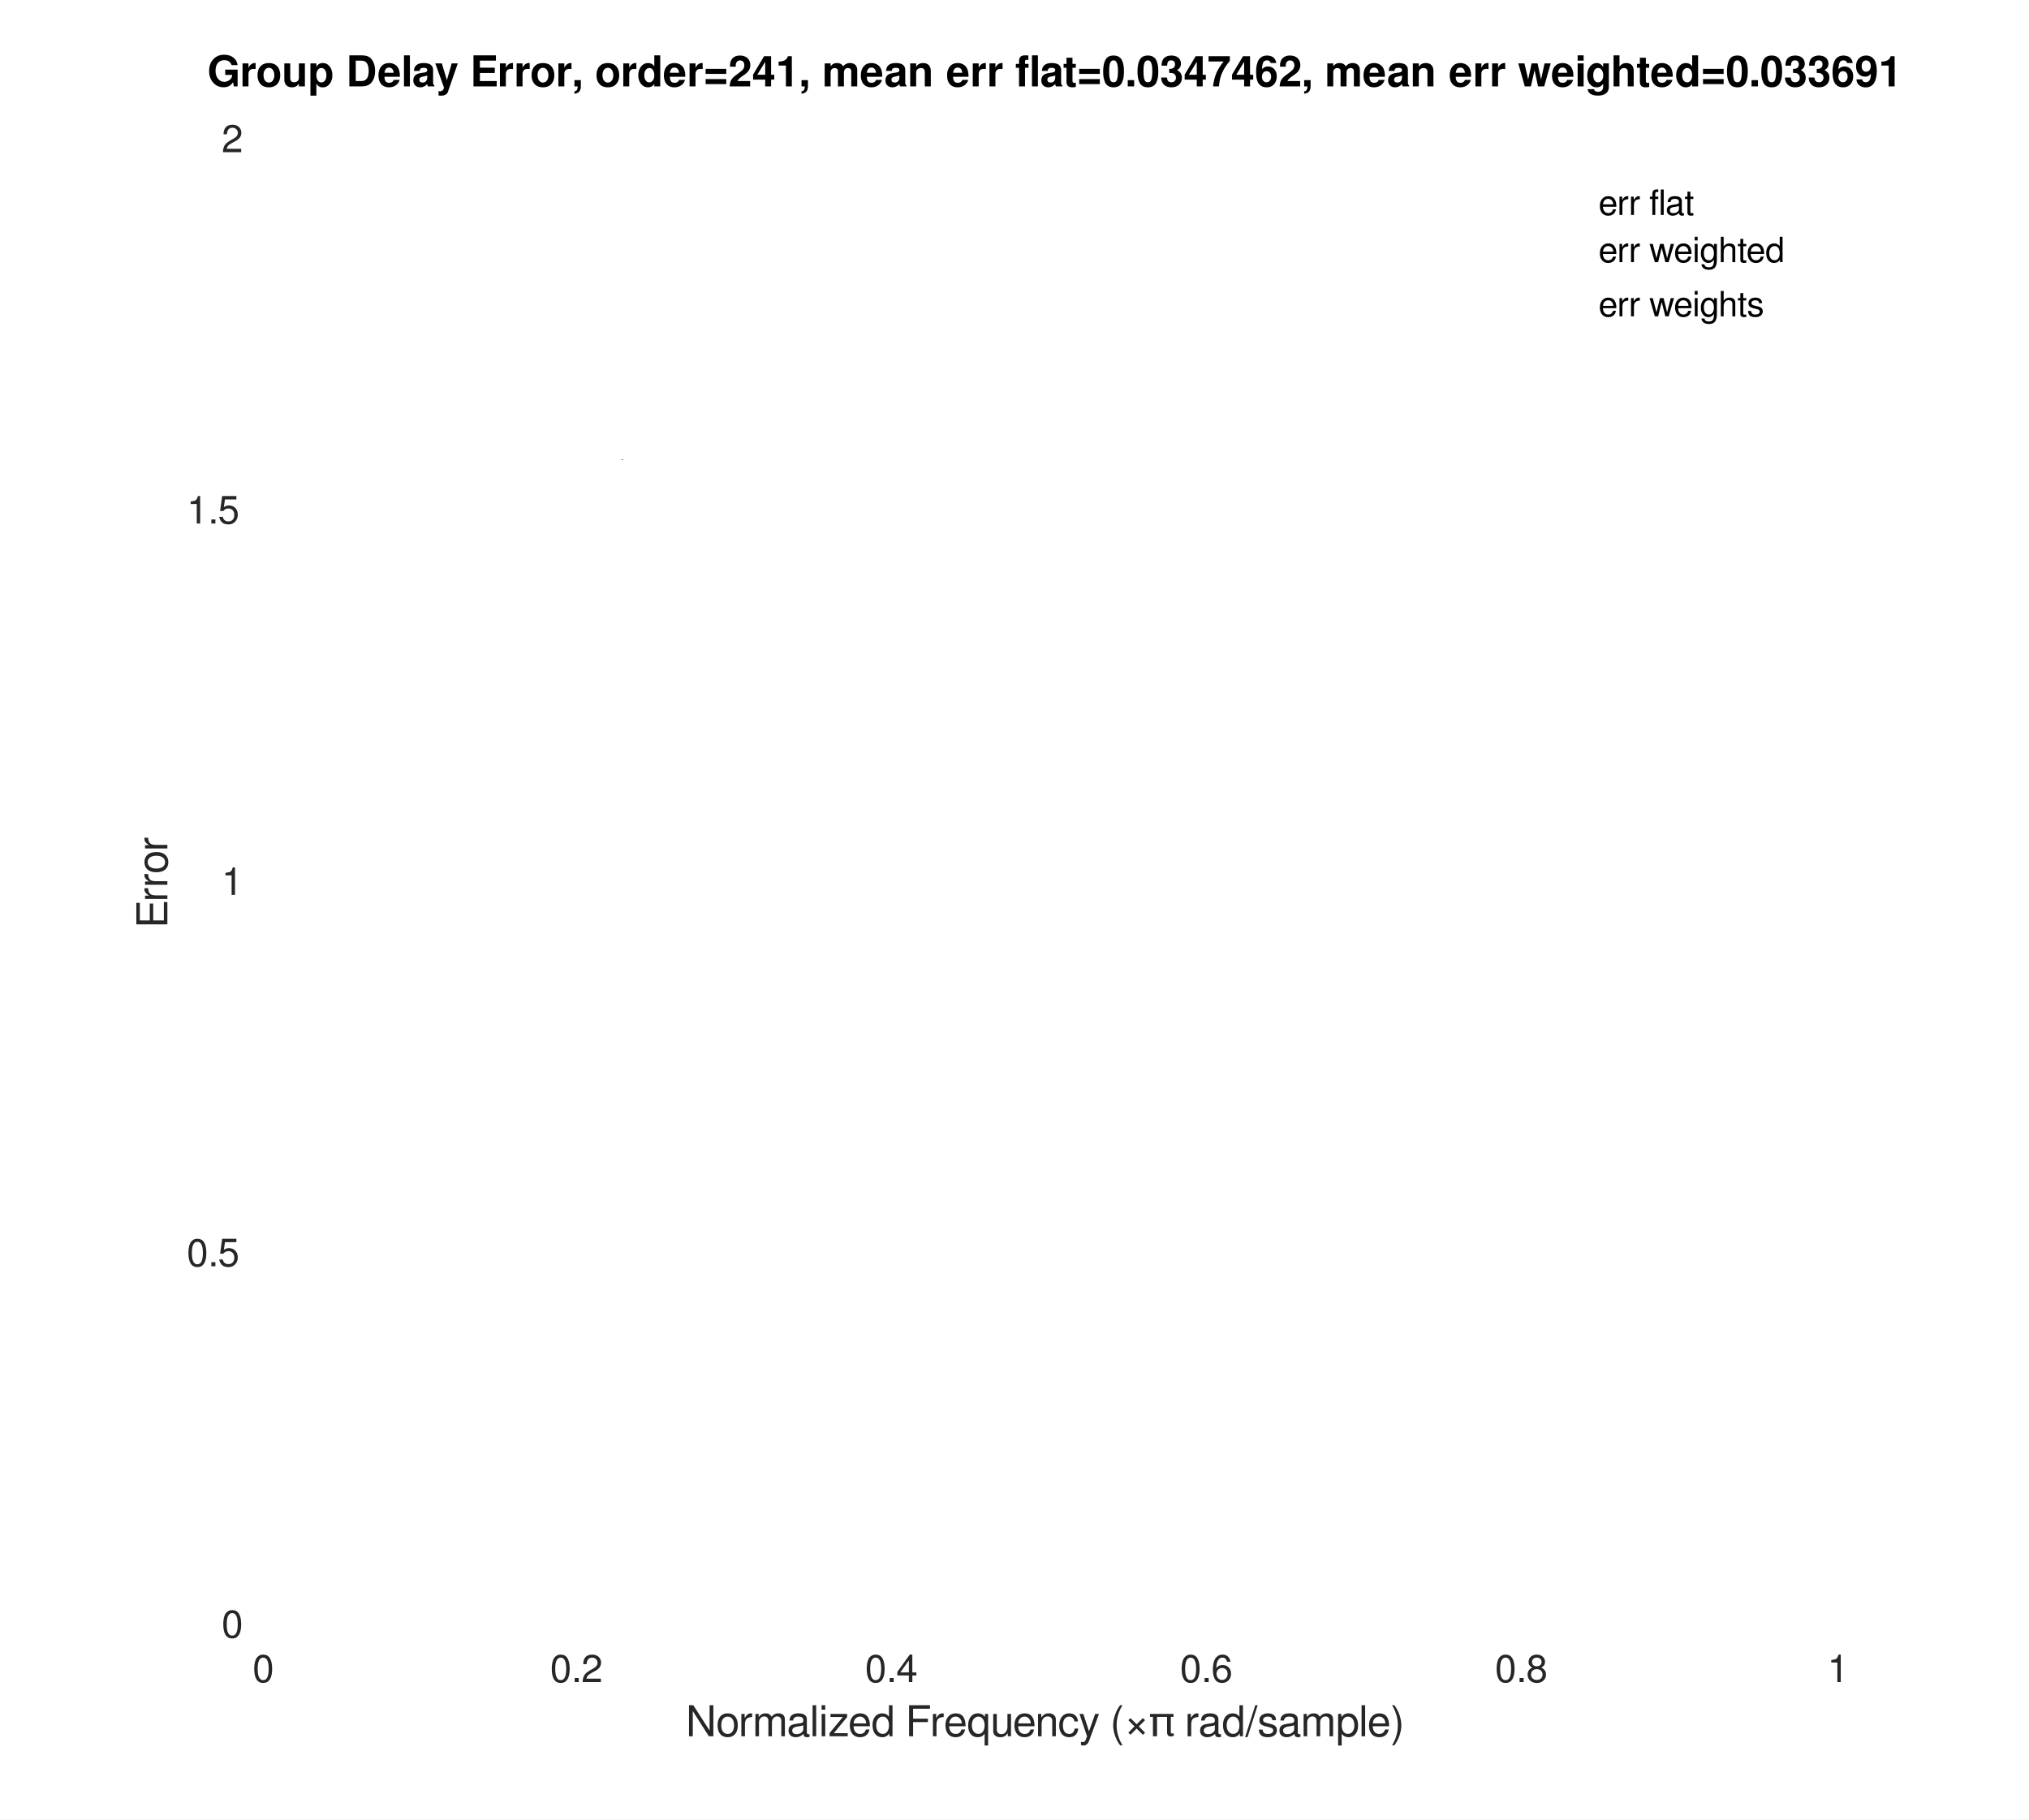
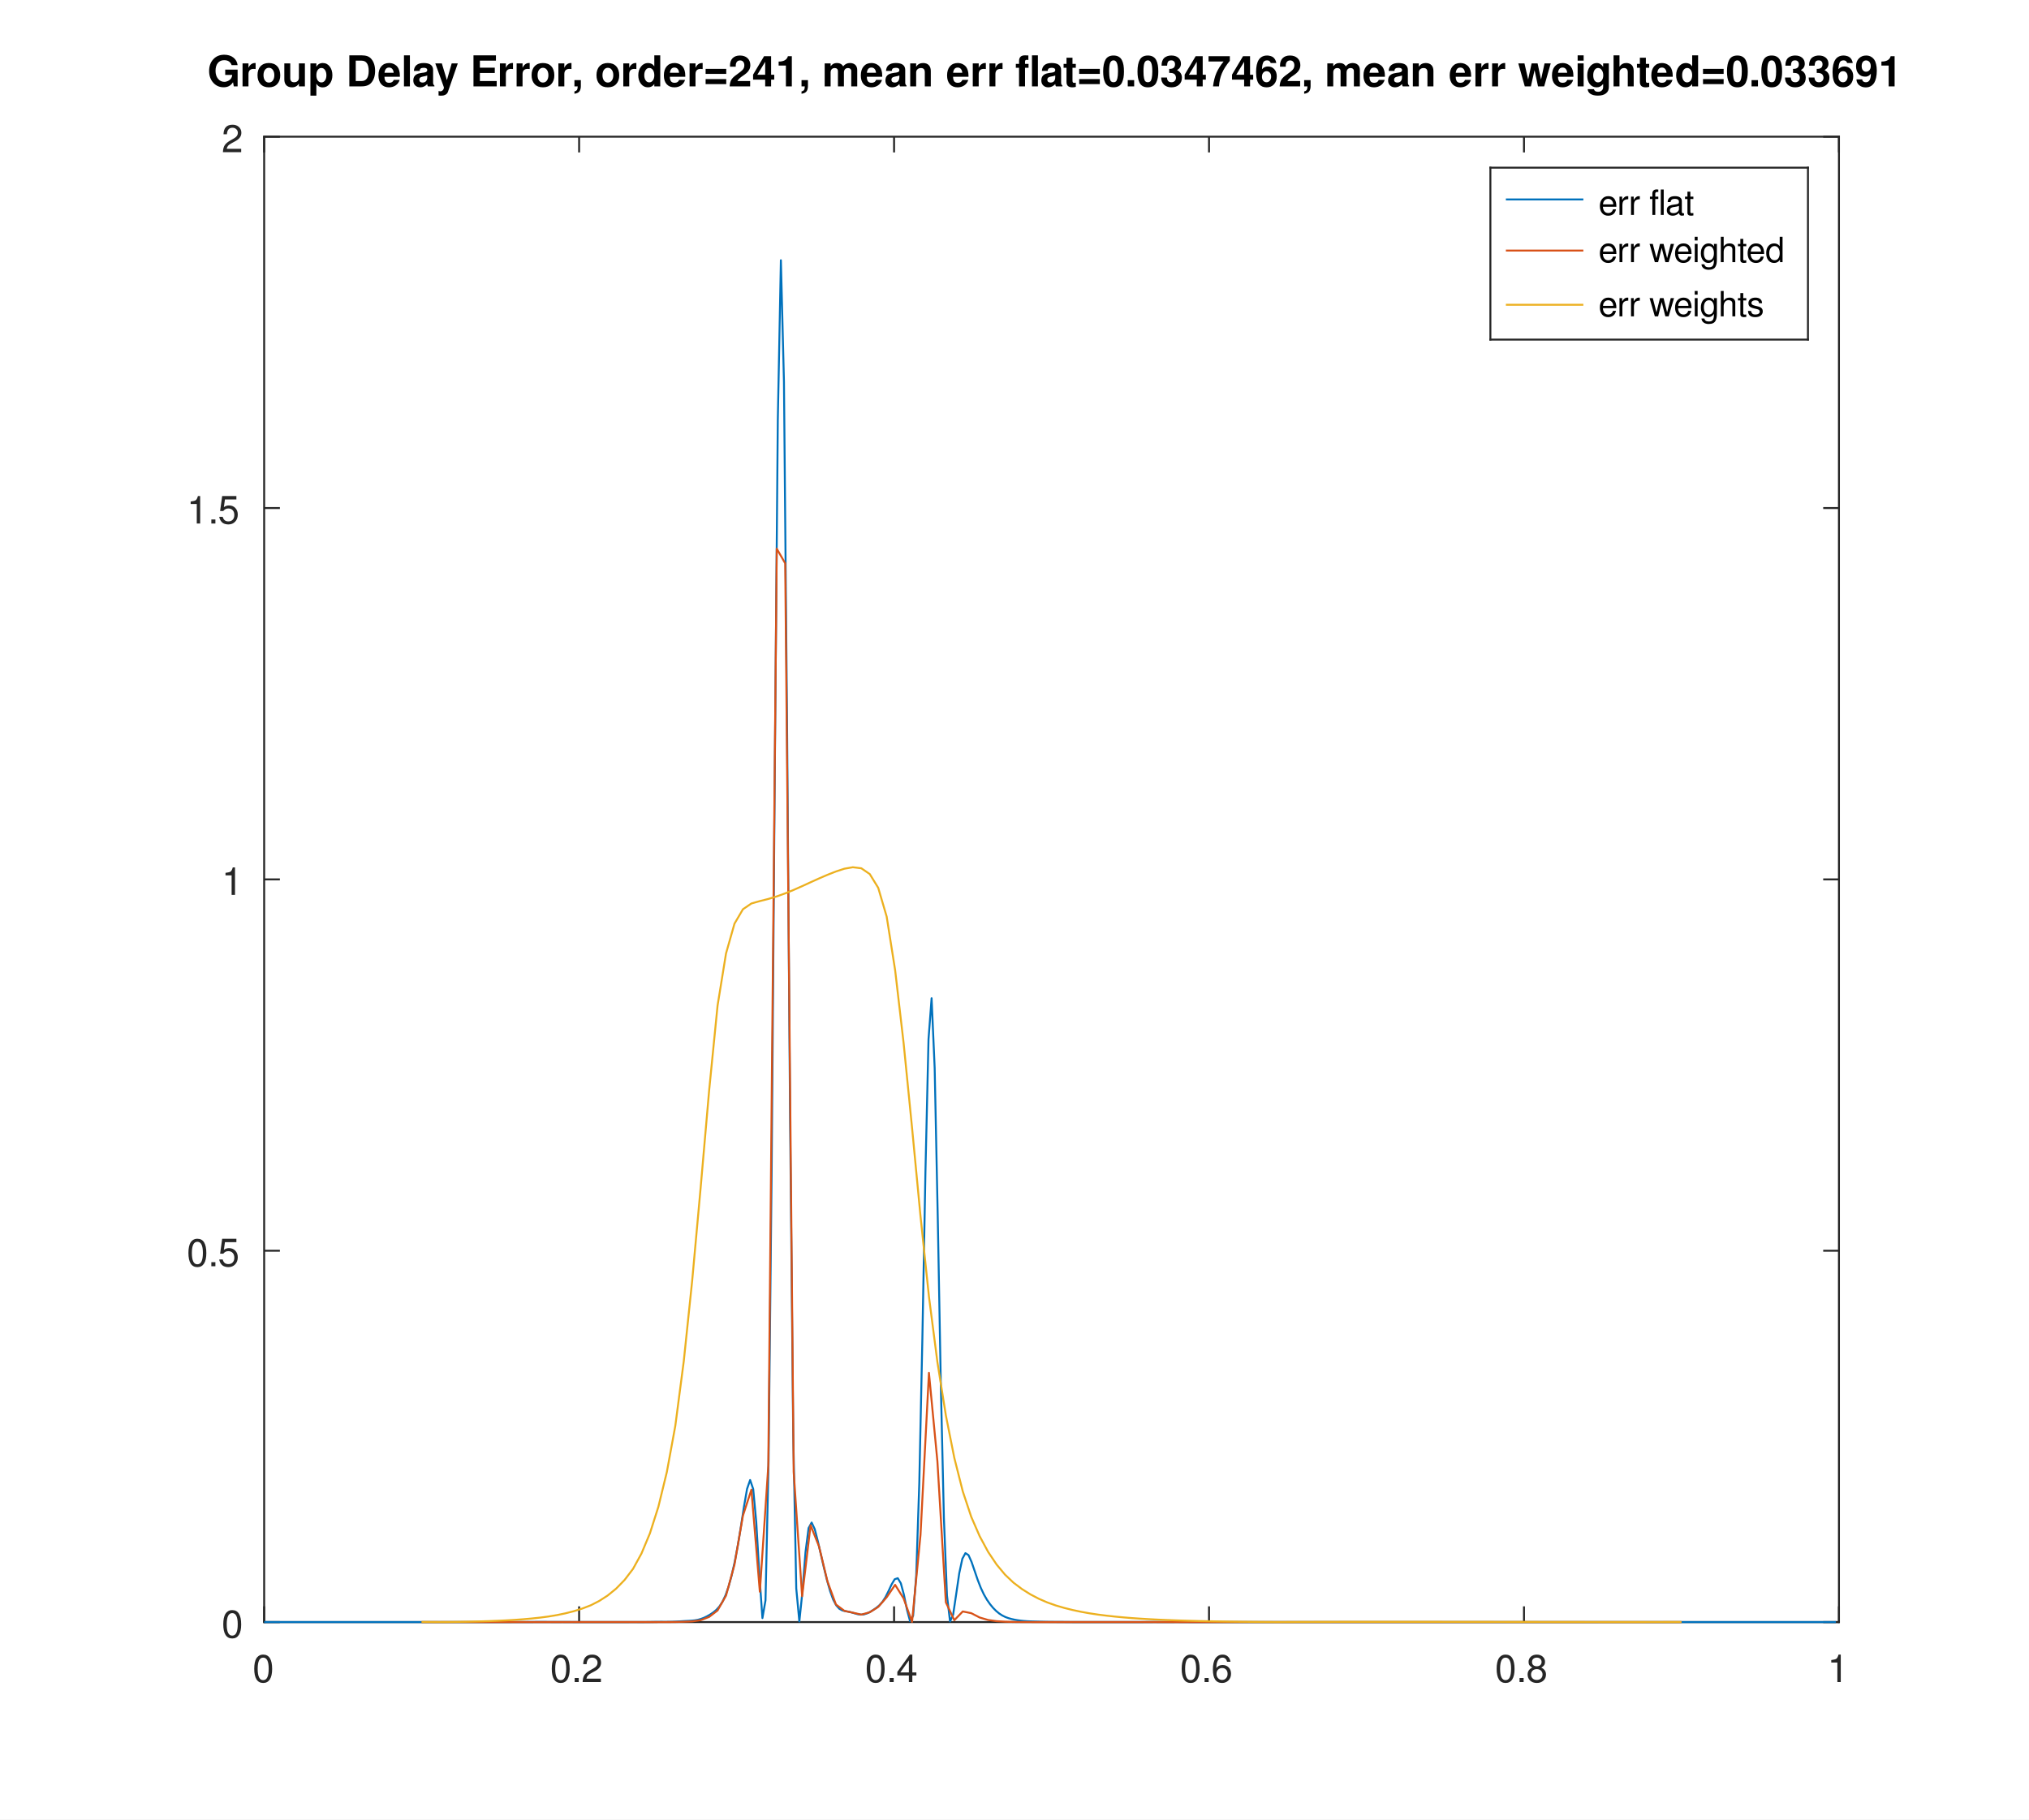
<svg xmlns="http://www.w3.org/2000/svg" height="470pt" viewBox="0 0 524 470" width="524pt">
  <defs />
  <polygon fill="#ffffff" points="0,0 524,0 524,470 0,470" />
  <g>
    <polygon fill="#ffffff" points="0,470 524,470 524,0 0,0" shape-rendering="crispEdges" />
    <clipPath id="cp00524470">
      <polygon points="0,470 524,470 524,0 0,0" />
    </clipPath>
    <g clip-path="url(#cp00524470)">
-       <polyline fill="none" points="48.57,363.194 48.36,362.597" stroke="#ff0000" stroke-linecap="butt" stroke-linejoin="miter" stroke-opacity="0" stroke-width="0.5" />
-       <polyline fill="none" points="48.57,363.194 48.36,362.597" stroke="#ff0000" stroke-linecap="butt" stroke-linejoin="miter" stroke-opacity="0" stroke-width="0.5" />
-       <polyline fill="none" points="48.57,363.194 48.36,362.597" stroke="#ff0000" stroke-linecap="butt" stroke-linejoin="miter" stroke-opacity="0" stroke-width="0.5" />
-       <polyline fill="none" points="48.57,363.194 48.36,362.597" stroke="#ff0000" stroke-linecap="butt" stroke-linejoin="miter" stroke-opacity="0" stroke-width="0.5" />
-       <polyline fill="none" points="48.57,363.194 48.36,362.597" stroke="#ff0000" stroke-linecap="butt" stroke-linejoin="miter" stroke-opacity="0" stroke-width="0.5" />
-       <polyline fill="none" points="48.57,363.194 48.36,362.597" stroke="#ff0000" stroke-linecap="butt" stroke-linejoin="miter" stroke-opacity="0" stroke-width="0.5" />
+       <polygon fill="#ffffff" points="68.22,419.007 474.917,419.007 474.917,35.309 68.22,35.309" shape-rendering="crispEdges" />
+       <polyline fill="none" points="68.22,419.007 68.22,414.943" stroke="#262626" stroke-linecap="butt" stroke-linejoin="miter" stroke-width="0.5" />
+       <polyline fill="none" points="68.22,35.309 68.22,39.373" stroke="#262626" stroke-linecap="butt" stroke-linejoin="miter" stroke-width="0.5" />
+       <polyline fill="none" points="149.56,419.007 149.56,414.943" stroke="#262626" stroke-linecap="butt" stroke-linejoin="miter" stroke-width="0.5" />
+       <polyline fill="none" points="149.56,35.309 149.56,39.373" stroke="#262626" stroke-linecap="butt" stroke-linejoin="miter" stroke-width="0.5" />
+       <polyline fill="none" points="230.899,419.007 230.899,414.943" stroke="#262626" stroke-linecap="butt" stroke-linejoin="miter" stroke-width="0.5" />
+       <polyline fill="none" points="230.899,35.309 230.899,39.373" stroke="#262626" stroke-linecap="butt" stroke-linejoin="miter" stroke-width="0.5" />
+       <polyline fill="none" points="312.238,419.007 312.238,414.943" stroke="#262626" stroke-linecap="butt" stroke-linejoin="miter" stroke-width="0.5" />
+       <polyline fill="none" points="312.238,35.309 312.238,39.373" stroke="#262626" stroke-linecap="butt" stroke-linejoin="miter" stroke-width="0.5" />
+       <polyline fill="none" points="393.578,419.007 393.578,414.943" stroke="#262626" stroke-linecap="butt" stroke-linejoin="miter" stroke-width="0.5" />
+       <polyline fill="none" points="393.578,35.309 393.578,39.373" stroke="#262626" stroke-linecap="butt" stroke-linejoin="miter" stroke-width="0.5" />
+       <polyline fill="none" points="474.917,419.007 474.917,414.943" stroke="#262626" stroke-linecap="butt" stroke-linejoin="miter" stroke-width="0.5" />
+       <polyline fill="none" points="474.917,35.309 474.917,39.373" stroke="#262626" stroke-linecap="butt" stroke-linejoin="miter" stroke-width="0.5" />
      <g font-family="FreeSans" font-size="10" font-style="normal" font-weight="normal" transform="translate(65.2201,434.501) rotate(-0,3,-8)" xml:space="preserve">
        <text fill="rgb(38,38,38)" x="0 " y="-0">0</text>
      </g>
      <g font-family="FreeSans" font-size="10" font-style="normal" font-weight="normal" transform="translate(142.06,434.501) rotate(-0,7.5,-8)" xml:space="preserve">
        <text fill="rgb(38,38,38)" x="0 6 9 " y="-0">0.2</text>
      </g>
      <g font-family="FreeSans" font-size="10" font-style="normal" font-weight="normal" transform="translate(223.399,434.501) rotate(-0,7.5,-8)" xml:space="preserve">
        <text fill="rgb(38,38,38)" x="0 6 9 " y="-0">0.4</text>
      </g>
      <g font-family="FreeSans" font-size="10" font-style="normal" font-weight="normal" transform="translate(304.738,434.501) rotate(-0,7.5,-8)" xml:space="preserve">
        <text fill="rgb(38,38,38)" x="0 6 9 " y="-0">0.6</text>
      </g>
      <g font-family="FreeSans" font-size="10" font-style="normal" font-weight="normal" transform="translate(386.078,434.501) rotate(-0,7.5,-8)" xml:space="preserve">
        <text fill="rgb(38,38,38)" x="0 6 9 " y="-0">0.8</text>
      </g>
      <g font-family="FreeSans" font-size="10" font-style="normal" font-weight="normal" transform="translate(471.917,434.501) rotate(-0,3,-8)" xml:space="preserve">
        <text fill="rgb(38,38,38)" x="0 " y="-0">1</text>
      </g>
-       <polyline fill="none" points="28.92,307.382 28.92,307.382" stroke="#ff0000" stroke-linecap="butt" stroke-linejoin="miter" stroke-opacity="0" stroke-width="0.5" />
-       <polyline fill="none" points="28.92,307.382 28.92,307.382" stroke="#ff0000" stroke-linecap="butt" stroke-linejoin="miter" stroke-opacity="0" stroke-width="0.5" />
-       <polyline fill="none" points="42.02,344.59 42.02,344.59" stroke="#ff0000" stroke-linecap="butt" stroke-linejoin="miter" stroke-opacity="0" stroke-width="0.5" />
-       <polyline fill="none" points="42.02,344.59 42.02,344.59" stroke="#ff0000" stroke-linecap="butt" stroke-linejoin="miter" stroke-opacity="0" stroke-width="0.5" />
-       <polyline fill="none" points="48.57,363.194 48.57,363.194" stroke="#ff0000" stroke-linecap="butt" stroke-linejoin="miter" stroke-opacity="0" stroke-width="0.5" />
-       <polyline fill="none" points="48.57,363.194 48.57,363.194" stroke="#ff0000" stroke-linecap="butt" stroke-linejoin="miter" stroke-opacity="0" stroke-width="0.5" />
+       <polyline fill="none" points="68.22,419.007 72.284,419.007" stroke="#262626" stroke-linecap="butt" stroke-linejoin="miter" stroke-width="0.5" />
+       <polyline fill="none" points="474.917,419.007 470.853,419.007" stroke="#262626" stroke-linecap="butt" stroke-linejoin="miter" stroke-width="0.5" />
+       <polyline fill="none" points="68.22,323.082 72.284,323.082" stroke="#262626" stroke-linecap="butt" stroke-linejoin="miter" stroke-width="0.5" />
+       <polyline fill="none" points="474.917,323.082 470.853,323.082" stroke="#262626" stroke-linecap="butt" stroke-linejoin="miter" stroke-width="0.5" />
+       <polyline fill="none" points="68.22,227.158 72.284,227.158" stroke="#262626" stroke-linecap="butt" stroke-linejoin="miter" stroke-width="0.5" />
+       <polyline fill="none" points="474.917,227.158 470.853,227.158" stroke="#262626" stroke-linecap="butt" stroke-linejoin="miter" stroke-width="0.5" />
+       <polyline fill="none" points="68.22,131.234 72.284,131.234" stroke="#262626" stroke-linecap="butt" stroke-linejoin="miter" stroke-width="0.5" />
+       <polyline fill="none" points="474.917,131.234 470.853,131.234" stroke="#262626" stroke-linecap="butt" stroke-linejoin="miter" stroke-width="0.5" />
+       <polyline fill="none" points="68.22,35.309 72.284,35.309" stroke="#262626" stroke-linecap="butt" stroke-linejoin="miter" stroke-width="0.5" />
+       <polyline fill="none" points="474.917,35.309 470.853,35.309" stroke="#262626" stroke-linecap="butt" stroke-linejoin="miter" stroke-width="0.5" />
      <g font-family="FreeSans" font-size="10" font-style="normal" font-weight="normal" transform="translate(57.2239,423.007) rotate(-0,6,-4)" xml:space="preserve">
        <text fill="rgb(38,38,38)" x="0 " y="-0">0</text>
      </g>
      <g font-family="FreeSans" font-size="10" font-style="normal" font-weight="normal" transform="translate(48.2239,327.082) rotate(-0,15,-4)" xml:space="preserve">
        <text fill="rgb(38,38,38)" x="0 6 9 " y="-0">0.5</text>
      </g>
      <g font-family="FreeSans" font-size="10" font-style="normal" font-weight="normal" transform="translate(57.2239,231.158) rotate(-0,6,-4)" xml:space="preserve">
        <text fill="rgb(38,38,38)" x="0 " y="-0">1</text>
      </g>
      <g font-family="FreeSans" font-size="10" font-style="normal" font-weight="normal" transform="translate(48.2239,135.234) rotate(-0,15,-4)" xml:space="preserve">
        <text fill="rgb(38,38,38)" x="0 6 9 " y="-0">1.5</text>
      </g>
      <g font-family="FreeSans" font-size="10" font-style="normal" font-weight="normal" transform="translate(57.2239,39.3095) rotate(-0,6,-4)" xml:space="preserve">
        <text fill="rgb(38,38,38)" x="0 " y="-0">2</text>
      </g>
-       <g font-family="FreeSans" font-size="11" font-style="normal" font-weight="normal" transform="translate(177.069,451.501) rotate(-0,94.5,-12)" xml:space="preserve">
-         <text fill="rgb(38,38,38)" x="0 8 14 18 27 33 35 37 42 48 54 57 64 68 74 80 86 92 98 104 109 112 116 122 129 132 136 142 148 151 156 162 171 177 179 185 " y="-3">Normalized Frequency (×π rad/sample)</text>
-       </g>
-       <g font-family="FreeSans" font-size="11" font-style="normal" font-weight="normal" transform="translate(30.7239,227.158) rotate(-90,12.5,0)" xml:space="preserve">
-         <text fill="rgb(38,38,38)" x="0 7 11 15 21 " y="-0">Error</text>
-       </g>
+       <polyline fill="none" points="68.22,419.007 474.917,419.007" stroke="#262626" stroke-dasharray="16,0" stroke-linecap="square" stroke-linejoin="miter" stroke-width="0.5" />
+       <polyline fill="none" points="68.22,35.309 474.917,35.309" stroke="#262626" stroke-dasharray="16,0" stroke-linecap="square" stroke-linejoin="miter" stroke-width="0.5" />
+       <polyline fill="none" points="68.22,419.007 68.22,35.309" stroke="#262626" stroke-dasharray="16,0" stroke-linecap="square" stroke-linejoin="miter" stroke-width="0.5" />
+       <polyline fill="none" points="474.917,419.007 474.917,35.309" stroke="#262626" stroke-dasharray="16,0" stroke-linecap="square" stroke-linejoin="miter" stroke-width="0.5" />
      <g font-family="FreeSans" font-size="11" font-style="normal" font-weight="bold" transform="translate(53.5686,25.3095) rotate(-0,218,0)" xml:space="preserve">
        <text fill="rgb(0,0,0)" x="0 8 12 19 26 33 36 44 50 53 59 65 68 75 79 83 90 94 97 100 107 111 118 124 128 134 140 146 152 155 158 168 174 180 187 190 196 200 204 207 211 214 220 224 230 236 239 245 251 257 263 269 275 281 284 287 297 303 309 316 319 325 329 333 336 345 351 354 361 368 372 378 385 391 397 400 406 412 418 424 430 " y="-3">Group Delay Error, order=241, mean err flat=0.0347462, mean err weighted=0.033691</text>
      </g>
-       <polyline fill="none" points="262,88.125 262,88.125 262,88.125 262,88.125 262,88.125 262,88.125 262,88.125 262,88.125 262,88.125 262,88.125 262,88.125 262,88.125 262,88.125 262,88.125 262,88.125 262,88.125 262,88.125 262,88.125 262,88.125 262,88.125 262,88.125 262,88.125 262,88.125 262,88.125 262,88.125 262,88.125 262,88.125 262,88.125 262,88.125 262,88.125 262,88.125 262,88.125 262,88.125 262,88.125 262,88.125 262,88.125 262,88.125 262,88.125 262,88.125 262,88.125 262,88.125 262,88.125 262,88.125 262,88.125 262,88.125 262,88.125 262,88.125 262,88.125 262,88.125 262,88.125 262,88.125 262,88.125 262,88.125 262,88.125 262,88.125 262,88.126 262,88.126 262,88.125 262,88.125 262,88.125 262,88.125 262,88.125 262,88.126 261.999,88.126 261.999,88.126 261.999,88.126 262,88.126 262,88.125 262,88.125 262,88.125 261.999,88.126 261.999,88.127 261.998,88.128 261.998,88.129 261.998,88.128 261.999,88.127 261.999,88.127 261.999,88.127 261.998,88.129 261.996,88.132 261.993,88.136 261.992,88.139 261.991,88.14 261.991,88.14 261.991,88.14 261.99,88.142 261.987,88.148 261.981,88.157 261.975,88.168 261.97,88.177 261.968,88.18 261.97,88.176 261.975,88.168 261.979,88.162 261.98,88.158 261.98,88.159 261.979,88.161 261.979,88.162 261.981,88.158 261.985,88.15 261.991,88.141 261.995,88.133 261.997,88.13 261.998,88.129 261.997,88.13 261.996,88.132 261.995,88.133 261.996,88.131 261.999,88.127 262,88.125 262,88.125 262,88.126 262,88.125 262,88.125 262,88.125 262,88.125 262,88.125 261.998,88.128 261.995,88.133 261.992,88.139 261.991,88.141 261.992,88.138 261.994,88.135 261.994,88.135 261.992,88.139 261.985,88.151 261.973,88.172 261.959,88.195 261.949,88.212 261.946,88.217 261.947,88.215 261.946,88.216 261.937,88.232 261.914,88.271 261.875,88.338 261.824,88.426 261.77,88.518 261.722,88.599 261.68,88.671 261.629,88.758 261.547,88.899 261.406,89.139 261.187,89.513 260.881,90.035 260.498,90.69 260.049,91.457 259.526,92.349 258.883,93.447 258.029,94.906 256.852,96.915 255.249,99.653 253.15,103.236 250.539,107.694 247.432,113 243.864,119.092 239.936,125.799 235.939,132.625 232.537,138.433 230.886,141.252 232.557,138.4 239.062,127.291 250.362,107.996 260.964,89.895 256.482,97.547 227.422,147.168 188.724,213.245 158.914,264.145 142.218,292.654 136.606,302.237 140.799,295.078 155.863,269.355 184.012,221.29 222.273,155.959 253.609,102.453 261.835,88.407 254.405,101.093 245.344,116.566 240.239,125.281 239.1,127.228 240.435,124.947 242.926,120.694 245.819,115.754 248.792,110.679 251.667,105.768 254.244,101.369 256.305,97.85 257.739,95.401 258.59,93.948 259.013,93.225 259.202,92.903 259.333,92.68 259.515,92.368 259.754,91.96 259.973,91.587 260.077,91.409 260.01,91.523 259.764,91.943 259.376,92.606 258.901,93.416 258.368,94.327 257.732,95.413 256.882,96.864 255.712,98.862 254.225,101.401 252.644,104.1 251.436,106.163 251.188,106.587 252.381,104.55 255.129,99.857 258.859,93.489 261.77,88.519 260.356,90.932 250.495,107.771 231.441,140.305 208.473,179.523 188.841,213.045 176.794,233.616 173.537,239.176 179.206,229.497 193.603,204.913 215.027,168.332 238.208,128.75 255.286,99.589 261.84,88.398 260.095,91.377 254.967,100.134 250.011,108.596 246.776,114.12 245.541,116.229 245.972,115.493 247.495,112.892 249.524,109.429 251.601,105.882 253.467,102.695 255.04,100.009 256.345,97.782 257.438,95.914 258.368,94.327 259.152,92.988 259.795,91.89 260.302,91.024 260.689,90.363 260.981,89.864 261.205,89.482 261.381,89.182 261.521,88.943 261.63,88.756 261.712,88.617 261.77,88.517 261.811,88.448 261.842,88.395 261.868,88.35 261.893,88.308 261.916,88.269 261.935,88.236 261.949,88.213 261.957,88.198 261.962,88.19 261.965,88.184 261.969,88.177 261.975,88.167 261.983,88.155 261.989,88.144 261.993,88.137 261.995,88.133 261.995,88.133 261.995,88.133 261.995,88.133 261.996,88.132 261.998,88.129 262,88.126 262,88.125 262,88.125 262,88.125 262,88.125 262,88.125 262,88.125 262,88.125 261.999,88.127 261.997,88.13 261.995,88.134 261.994,88.135 261.995,88.134 261.996,88.132 261.996,88.132 261.995,88.133 261.992,88.138 261.988,88.146 261.982,88.156 261.979,88.162 261.978,88.162 261.981,88.157 261.984,88.152 261.986,88.15 261.985,88.151 261.982,88.156 261.979,88.162 261.977,88.163 261.98,88.159 261.985,88.151 261.99,88.141 261.994,88.135 261.995,88.133 261.995,88.133 261.994,88.135 261.993,88.137 261.993,88.137 261.995,88.133 261.997,88.129 261.999,88.127 262,88.126 262,88.126 261.999,88.127 261.998,88.128 261.998,88.129 261.998,88.129 261.999,88.127 262,88.125 262,88.125 262,88.125 262,88.125 262,88.126 261.999,88.127 261.999,88.127 261.999,88.126 262,88.125 262,88.125 262,88.125 262,88.125 262,88.125 262,88.126 261.999,88.126 261.999,88.126 262,88.125 262,88.125 262,88.125 262,88.125 262,88.125 262,88.125 262,88.126 261.999,88.126 262,88.126 262,88.125 262,88.125 262,88.125 262,88.125 262,88.125 262,88.125 262,88.126 262,88.126 262,88.125 262,88.125 262,88.125 262,88.125 262,88.125 262,88.125 262,88.125 262,88.126 262,88.125 262,88.125 262,88.125 262,88.125 262,88.125 262,88.125 262,88.125 262,88.126 262,88.125 262,88.125 262,88.125 262,88.125 262,88.125 262,88.125 262,88.125 262,88.125 262,88.126 262,88.125 262,88.125 262,88.125 262,88.125 262,88.125 262,88.125 262,88.125 262,88.125 262,88.125 262,88.125 262,88.125 262,88.125 262,88.125 262,88.125 262,88.125 262,88.125 262,88.125 262,88.125 262,88.125 262,88.125 262,88.125 262,88.125 262,88.125 262,88.125 262,88.125 262,88.125 262,88.125 262,88.125 262,88.125 262,88.125 262,88.125 262,88.125 262,88.125 262,88.125 262,88.125 262,88.125 262,88.125 262,88.125 262,88.125 262,88.125 262,88.125 262,88.125 262,88.125 262,88.125 262,88.125 262,88.125 262,88.125 262,88.125 262,88.125 262,88.125 262,88.125 262,88.125 262,88.125 262,88.125 262,88.125 262,88.125 262,88.125 262,88.125 262,88.125 262,88.125 262,88.125 262,88.125 262,88.125 262,88.125 262,88.125 262,88.125 262,88.125 262,88.125 262,88.125 262,88.125 262,88.125 262,88.125 262,88.125 262,88.125 262,88.125 262,88.125 262,88.125 262,88.125 262,88.125 262,88.125 262,88.125 262,88.125 262,88.125 262,88.125 262,88.125 262,88.125 262,88.125 262,88.125 262,88.125 262,88.125 262,88.125 262,88.125 262,88.125 262,88.125 262,88.125 262,88.125 262,88.125 262,88.125 262,88.125 262,88.125 262,88.125 262,88.125 262,88.125 262,88.125 262,88.125 262,88.125 262,88.125 262,88.125 262,88.125 262,88.125 262,88.125 262,88.125 262,88.125 262,88.125 262,88.125 262,88.125 262,88.125 262,88.125 262,88.125 262,88.125 262,88.125 262,88.125 262,88.125 262,88.125 262,88.125 262,88.125 262,88.125 262,88.125 262,88.125 262,88.125 262,88.125 262,88.125 262,88.125 262,88.125 262,88.125 262,88.125 262,88.125" stroke="#ff0000" stroke-linecap="butt" stroke-linejoin="round" stroke-opacity="0" stroke-width="0.5" />
-       <polyline fill="none" points="262,88.125 262,88.125 262,88.125 262,88.125 262,88.125 262,88.125 262,88.125 262,88.125 262,88.125 262,88.125 262,88.125 262,88.125 262,88.125 262,88.125 262,88.125 262,88.125 262,88.125 262,88.125 262,88.125 262,88.125 262,88.125 262,88.125 262,88.125 262,88.125 262,88.125 261.999,88.126 262,88.126 261.997,88.129 261.992,88.138 261.99,88.143 261.969,88.177 261.911,88.277 261.819,88.434 261.509,88.963 260.661,90.412 259.012,93.228 255.328,99.517 248.077,111.898 237.716,129.59 232.68,138.189 254.392,101.116 228.335,145.608 147.468,283.689 148.112,282.59 229.395,143.799 255.482,99.254 239.646,126.295 244.096,118.696 251.97,105.251 257.52,95.775 259.111,93.057 259.578,92.26 260.07,91.421 259.477,92.434 258.131,94.731 255.737,98.819 252.748,103.923 256.011,98.352 261.945,88.219 241.664,122.849 213.32,171.247 227.525,146.992 256.981,96.694 261.509,88.964 259.269,92.788 259.702,92.049 260.813,90.151 261.457,89.053 261.763,88.529 261.904,88.288 261.961,88.192 261.984,88.153 261.993,88.137 261.996,88.131 261.998,88.128 261.999,88.126 262,88.126 262,88.125 262,88.125 262,88.125 262,88.125 262,88.125 262,88.125 262,88.125 262,88.125 262,88.125 262,88.125 262,88.125 262,88.125 262,88.125 262,88.125 262,88.125 262,88.125 262,88.125 262,88.125 262,88.125 262,88.125 262,88.125 262,88.125 262,88.125 262,88.125 262,88.125 262,88.125 262,88.125 262,88.125 262,88.125 262,88.125 262,88.125 262,88.125 262,88.125 262,88.125 262,88.125 262,88.125 262,88.125 262,88.125 262,88.125 262,88.125 262,88.125 262,88.125 262,88.125 262,88.125 262,88.125 262,88.125 262,88.125 262,88.125 262,88.125 262,88.125 262,88.125 262,88.125 262,88.125 262,88.125 262,88.125 262,88.125 262,88.125 262,88.125 262,88.125 262,88.125 262,88.125 262,88.125 262,88.125 262,88.125 262,88.125 262,88.125 262,88.125 262,88.125 262,88.125 262,88.125 262,88.125 262,88.125 262,88.125" stroke="#ff0000" stroke-linecap="butt" stroke-linejoin="round" stroke-opacity="0" stroke-width="0.5" />
-       <polyline fill="none" points="261.961,88.191 261.975,88.168 261.99,88.142 261.985,88.151 261.956,88.2 261.921,88.26 261.875,88.339 261.818,88.436 261.748,88.555 261.663,88.7 261.561,88.874 261.43,89.099 261.27,89.371 261.076,89.702 260.842,90.102 260.559,90.585 260.194,91.209 259.747,91.972 259.201,92.905 258.535,94.042 257.718,95.437 256.646,97.267 255.312,99.544 253.656,102.373 251.607,105.872 249.049,110.238 245.623,116.089 241.313,123.448 235.958,132.591 229.433,143.733 221.52,157.245 211.649,174.1 200.949,192.371 190.473,210.258 181.182,226.123 174.105,238.206 170.193,244.887 168.089,248.48 167.099,250.17 166.708,250.836 166.547,251.113 166.404,251.357 166.233,251.649 166.031,251.993 165.802,252.384 165.554,252.808 165.299,253.244 165.049,253.67 164.812,254.074 164.597,254.442 164.418,254.747 164.324,254.907 164.39,254.795 164.764,254.156 165.663,252.621 167.6,249.314 171.414,242.802 177.087,233.115 184.553,220.366 193.513,205.068 202.959,188.938 211.752,173.925 219.807,160.171 226.916,148.031 232.996,137.649 237.938,129.212 241.923,122.406 245.271,116.69 248.06,111.927 250.374,107.977 252.237,104.795 253.751,102.21 255.029,100.027 256.106,98.189 257.012,96.642 257.756,95.372 258.374,94.317 258.903,93.413 259.356,92.64 259.744,91.978 260.067,91.425 260.341,90.957 260.579,90.552 260.785,90.2 260.963,89.895 261.114,89.638 261.243,89.417 261.356,89.225 261.455,89.056 261.541,88.909 261.614,88.784 261.677,88.676 261.733,88.581 261.781,88.498 261.824,88.426 261.86,88.364 261.891,88.311 261.918,88.264 261.942,88.224 261.963,88.188 261.98,88.159 261.994,88.136 261.992,88.139 261.981,88.157 261.972,88.173 261.964,88.186 261.958,88.197 261.953,88.206 261.948,88.213 261.945,88.219 261.942,88.223 261.941,88.226 261.94,88.228 261.939,88.229 261.939,88.23 261.939,88.229 261.94,88.228 261.941,88.226 261.942,88.224 261.943,88.222 261.945,88.219 261.947,88.215 261.949,88.212 261.951,88.208 261.954,88.204 261.956,88.2 261.959,88.196 261.961,88.191 261.964,88.187 261.966,88.183 261.969,88.178 261.972,88.174 261.974,88.169 261.977,88.164 261.98,88.16 261.982,88.155 261.985,88.151 261.988,88.146 261.99,88.142 261.993,88.137 261.995,88.133 261.998,88.129 261.999,88.127 261.997,88.13 261.995,88.134 261.992,88.138 261.99,88.142 261.988,88.146 261.986,88.15 261.983,88.153" stroke="#ff0000" stroke-linecap="butt" stroke-linejoin="round" stroke-opacity="0" stroke-width="0.5" />
+       <polyline fill="none" points="68.22,419.007 69.014,419.007 69.809,419.007 70.603,419.007 71.397,419.007 72.192,419.007 72.986,419.007 73.78,419.007 74.575,419.007 75.369,419.007 76.163,419.007 76.958,419.007 77.752,419.007 78.546,419.007 79.341,419.007 80.135,419.007 80.929,419.007 81.724,419.007 82.518,419.007 83.312,419.007 84.107,419.007 84.901,419.007 85.695,419.007 86.49,419.007 87.284,419.007 88.078,419.007 88.873,419.007 89.667,419.007 90.461,419.007 91.256,419.007 92.05,419.006 92.844,419.007 93.639,419.007 94.433,419.007 95.227,419.007 96.022,419.007 96.816,419.007 97.61,419.007 98.405,419.006 99.199,419.006 99.993,419.007 100.788,419.007 101.582,419.007 102.376,419.007 103.171,419.007 103.965,419.007 104.759,419.006 105.554,419.006 106.348,419.006 107.142,419.007 107.937,419.007 108.731,419.007 109.525,419.007 110.32,419.007 111.114,419.006 111.908,419.006 112.703,419.006 113.497,419.006 114.291,419.007 115.086,419.007 115.88,419.007 116.674,419.006 117.469,419.006 118.263,419.006 119.057,419.006 119.852,419.006 120.646,419.006 121.44,419.006 122.235,419.006 123.029,419.006 123.823,419.006 124.618,419.005 125.412,419.005 126.206,419.004 127.001,419.005 127.795,419.005 128.589,419.005 129.384,419.005 130.178,419.004 130.972,419.002 131.767,419 132.561,418.998 133.355,418.998 134.15,418.998 134.944,418.998 135.738,418.997 136.533,418.993 137.327,418.988 138.121,418.982 138.916,418.977 139.71,418.975 140.504,418.977 141.299,418.982 142.093,418.985 142.887,418.987 143.681,418.987 144.476,418.986 145.27,418.985 146.064,418.987 146.859,418.992 147.653,418.998 148.447,419.002 149.242,419.004 150.036,419.004 150.83,419.003 151.625,419.002 152.419,419.002 153.213,419.003 154.008,419.005 154.802,419.006 155.596,419.006 156.391,419.006 157.185,419.006 157.979,419.007 158.774,419.006 159.568,419.007 160.362,419.006 161.157,419.005 161.951,419.002 162.745,418.998 163.54,418.997 164.334,418.999 165.128,419 165.923,419.001 166.717,418.998 167.511,418.991 168.306,418.98 169.1,418.966 169.894,418.956 170.689,418.953 171.483,418.954 172.277,418.954 173.072,418.944 173.866,418.922 174.66,418.883 175.455,418.832 176.249,418.778 177.043,418.731 177.838,418.689 178.632,418.639 179.426,418.557 180.221,418.417 181.015,418.198 181.809,417.893 182.604,417.508 183.398,417.055 184.192,416.526 184.987,415.87 185.781,414.993 186.575,413.771 187.37,412.081 188.164,409.826 188.958,406.947 189.753,403.411 190.547,399.198 191.341,394.356 192.136,389.196 192.93,384.607 193.724,382.311 194.519,384.634 195.313,393.248 196.107,406.749 196.902,417.975 197.696,413.384 198.49,377.337 199.285,302.346 200.079,200.945 200.873,108.46 201.668,67.226 202.462,98.632 203.256,186.675 204.051,289.794 204.845,369.533 205.639,410.323 206.434,418.843 207.228,411.181 208.022,400.966 208.817,394.738 209.611,393.296 210.405,394.983 211.2,398.061 211.994,401.528 212.788,404.973 213.583,408.201 214.377,411.007 215.171,413.197 215.966,414.693 216.76,415.57 217.554,416.003 218.349,416.196 219.143,416.329 219.937,416.514 220.731,416.757 221.526,416.978 222.32,417.084 223.114,417.016 223.909,416.767 224.703,416.373 225.497,415.889 226.292,415.342 227.086,414.686 227.88,413.802 228.675,412.572 229.469,410.987 230.263,409.274 231.058,407.945 231.852,407.67 232.646,408.986 233.441,411.954 234.235,415.845 235.029,418.778 235.824,417.365 236.618,406.897 237.412,383.088 238.207,345.789 239.001,302.647 239.795,268.448 240.59,257.86 241.384,275.89 242.178,314.353 242.973,357.622 243.767,392.155 244.561,412.121 245.356,418.848 246.15,417.102 246.944,411.781 247.739,406.355 248.533,402.65 249.327,401.199 250.122,401.707 250.916,403.484 251.71,405.804 252.505,408.127 253.299,410.17 254.093,411.86 254.888,413.239 255.682,414.381 256.476,415.342 257.271,416.145 258.065,416.799 258.859,417.311 259.654,417.7 260.448,417.993 261.242,418.216 262.037,418.392 262.831,418.531 263.625,418.64 264.42,418.721 265.214,418.779 266.008,418.819 266.803,418.85 267.597,418.876 268.391,418.9 269.186,418.923 269.98,418.942 270.774,418.956 271.569,418.964 272.363,418.969 273.157,418.972 273.952,418.976 274.746,418.982 275.54,418.989 276.335,418.996 277.129,419 277.923,419.002 278.718,419.002 279.512,419.002 280.306,419.002 281.101,419.003 281.895,419.005 282.689,419.006 283.484,419.007 284.278,419.006 285.072,419.006 285.867,419.007 286.661,419.007 287.455,419.007 288.25,419.006 289.044,419.006 289.838,419.004 290.633,419.002 291.427,419.001 292.221,419.001 293.016,419.002 293.81,419.003 294.604,419.002 295.399,418.999 296.193,418.994 296.987,418.989 297.781,418.985 298.576,418.985 299.37,418.988 300.164,418.991 300.959,418.992 301.753,418.991 302.547,418.989 303.342,418.985 304.136,418.984 304.93,418.987 305.725,418.992 306.519,418.997 307.313,419.001 308.108,419.002 308.902,419.002 309.696,419.001 310.491,419 311.285,419 312.079,419.002 312.874,419.004 313.668,419.006 314.462,419.006 315.257,419.006 316.051,419.006 316.845,419.005 317.64,419.004 318.434,419.004 319.228,419.005 320.023,419.006 320.817,419.007 321.611,419.007 322.406,419.007 323.2,419.006 323.994,419.006 324.789,419.005 325.583,419.006 326.377,419.006 327.172,419.007 327.966,419.006 328.76,419.007 329.555,419.007 330.349,419.006 331.143,419.006 331.938,419.006 332.732,419.006 333.526,419.007 334.321,419.006 335.115,419.006 335.909,419.007 336.704,419.006 337.498,419.006 338.292,419.006 339.087,419.006 339.881,419.007 340.675,419.007 341.47,419.006 342.264,419.006 343.058,419.007 343.853,419.006 344.647,419.006 345.441,419.006 346.236,419.006 347.03,419.007 347.824,419.006 348.619,419.006 349.413,419.007 350.207,419.007 351.002,419.006 351.796,419.006 352.59,419.006 353.385,419.007 354.179,419.006 354.973,419.006 355.768,419.006 356.562,419.007 357.356,419.006 358.151,419.006 358.945,419.006 359.739,419.007 360.534,419.007 361.328,419.006 362.122,419.006 362.917,419.007 363.711,419.007 364.505,419.006 365.3,419.006 366.094,419.006 366.888,419.007 367.683,419.006 368.477,419.006 369.271,419.006 370.066,419.007 370.86,419.006 371.654,419.006 372.449,419.006 373.243,419.007 374.037,419.007 374.832,419.006 375.626,419.006 376.42,419.007 377.215,419.007 378.009,419.006 378.803,419.006 379.597,419.006 380.392,419.007 381.186,419.006 381.98,419.006 382.775,419.006 383.569,419.007 384.363,419.007 385.158,419.006 385.952,419.006 386.746,419.007 387.541,419.007 388.335,419.006 389.129,419.006 389.924,419.007 390.718,419.007 391.512,419.006 392.307,419.006 393.101,419.007 393.895,419.007 394.69,419.007 395.484,419.006 396.278,419.006 397.073,419.007 397.867,419.007 398.661,419.006 399.456,419.006 400.25,419.007 401.044,419.007 401.839,419.006 402.633,419.006 403.427,419.007 404.222,419.007 405.016,419.007 405.81,419.006 406.605,419.007 407.399,419.007 408.193,419.007 408.988,419.006 409.782,419.007 410.576,419.007 411.371,419.007 412.165,419.006 412.959,419.007 413.754,419.007 414.548,419.007 415.342,419.007 416.137,419.007 416.931,419.007 417.725,419.007 418.52,419.007 419.314,419.007 420.108,419.007 420.903,419.007 421.697,419.007 422.491,419.007 423.286,419.007 424.08,419.007 424.874,419.007 425.669,419.007 426.463,419.007 427.257,419.007 428.052,419.007 428.846,419.007 429.64,419.007 430.435,419.007 431.229,419.007 432.023,419.007 432.818,419.007 433.612,419.007 434.406,419.007 435.201,419.007 435.995,419.007 436.789,419.007 437.584,419.007 438.378,419.007 439.172,419.007 439.967,419.007 440.761,419.007 441.555,419.007 442.35,419.007 443.144,419.007 443.938,419.007 444.733,419.007 445.527,419.007 446.321,419.007 447.116,419.007 447.91,419.007 448.704,419.007 449.499,419.007 450.293,419.007 451.087,419.007 451.882,419.007 452.676,419.007 453.47,419.007 454.264,419.007 455.059,419.007 455.853,419.007 456.647,419.007 457.442,419.007 458.236,419.007 459.03,419.007 459.825,419.007 460.619,419.007 461.413,419.007 462.208,419.007 463.002,419.007 463.796,419.007 464.591,419.007 465.385,419.007 466.179,419.007 466.974,419.007 467.768,419.007 468.562,419.007 469.357,419.007 470.151,419.007 470.945,419.007 471.74,419.007 472.534,419.007 473.328,419.007 474.123,419.007" stroke="#0071bc" stroke-linecap="butt" stroke-linejoin="round" stroke-width="0.5" />
+       <polyline fill="none" points="108.89,419.007 111.073,419.007 113.257,419.007 115.441,419.007 117.624,419.007 119.808,419.007 121.991,419.007 124.175,419.007 126.359,419.007 128.542,419.007 130.726,419.007 132.91,419.007 135.093,419.007 137.277,419.006 139.46,419.006 141.644,419.006 143.828,419.006 146.011,419.006 148.195,419.006 150.378,419.006 152.562,419.006 154.746,419.007 156.929,419.007 159.113,419.007 161.296,419.006 163.48,419.006 165.664,419.006 167.847,419.004 170.031,418.999 172.214,418.996 174.398,418.976 176.582,418.918 178.765,418.827 180.949,418.52 183.133,417.671 185.316,416.002 187.5,412.165 189.683,404.156 191.867,391.52 194.051,384.804 196.234,411.167 198.418,378.669 200.601,141.742 202.785,145.521 204.969,380.196 207.152,412.329 209.336,393.989 211.519,399.477 213.703,408.535 215.887,414.466 218.07,416.104 220.254,416.579 222.437,417.077 224.621,416.475 226.805,415.098 228.988,412.599 231.172,409.387 233.355,412.888 235.539,418.952 237.723,396.513 239.906,354.643 242.09,377.488 244.274,413.906 246.457,418.519 248.641,416.264 250.824,416.704 253.008,417.825 255.192,418.467 257.375,418.772 259.559,418.912 261.742,418.967 263.926,418.99 266.11,418.999 268.293,419.003 270.477,419.005 272.66,419.006 274.844,419.006 277.028,419.006 279.211,419.007 281.395,419.007 283.578,419.007 285.762,419.007 287.946,419.007 290.129,419.007 292.313,419.007 294.496,419.007 296.68,419.007 298.864,419.006 301.047,419.007 303.231,419.007 305.415,419.007 307.598,419.007 309.782,419.007 311.965,419.007 314.149,419.007 316.333,419.007 318.516,419.007 320.7,419.007 322.883,419.007 325.067,419.007 327.251,419.007 329.434,419.007 331.618,419.007 333.801,419.007 335.985,419.007 338.169,419.007 340.352,419.007 342.536,419.007 344.719,419.007 346.903,419.007 349.087,419.007 351.27,419.007 353.454,419.007 355.638,419.007 357.821,419.007 360.005,419.007 362.188,419.007 364.372,419.007 366.556,419.007 368.739,419.007 370.923,419.007 373.106,419.007 375.29,419.007 377.474,419.007 379.657,419.007 381.841,419.007 384.024,419.007 386.208,419.007 388.392,419.007 390.575,419.007 392.759,419.007 394.942,419.007 397.126,419.007 399.31,419.007 401.493,419.007 403.677,419.007 405.86,419.007 408.044,419.007 410.228,419.007 412.411,419.007 414.595,419.007 416.779,419.007 418.962,419.007 421.146,419.007 423.329,419.007 425.513,419.007 427.697,419.007 429.88,419.007 432.064,419.007 434.247,419.007" stroke="#d85218" stroke-linecap="butt" stroke-linejoin="round" stroke-width="0.5" />
+       <polyline fill="none" points="108.89,418.968 111.073,418.982 113.257,418.997 115.441,418.991 117.624,418.963 119.808,418.928 121.991,418.882 124.175,418.826 126.359,418.757 128.542,418.673 130.726,418.571 132.91,418.44 135.093,418.281 137.277,418.088 139.46,417.854 141.644,417.569 143.828,417.202 146.011,416.75 148.195,416.194 150.378,415.513 152.562,414.671 154.746,413.555 156.929,412.149 159.113,410.374 161.296,408.134 163.48,405.267 165.664,401.296 167.847,396.078 170.031,389.222 172.214,380.251 174.398,368.348 176.582,351.658 178.765,330.762 180.949,306.761 183.133,281.749 185.316,259.754 187.5,246.283 189.683,238.602 191.867,234.876 194.051,233.385 196.234,232.764 198.418,232.213 200.601,231.553 202.785,230.771 204.969,229.879 207.152,228.907 209.336,227.903 211.519,226.916 213.703,225.976 215.887,225.115 218.07,224.399 220.254,224.021 222.437,224.286 224.621,225.783 226.805,229.337 228.988,236.773 231.172,250.596 233.355,269.371 235.539,291.287 237.723,314.139 239.906,334.941 242.09,351.843 244.274,365.607 246.457,376.593 248.641,385.237 250.824,391.807 253.008,396.832 255.192,400.879 257.375,404.136 259.559,406.761 261.742,408.828 263.926,410.477 266.11,411.848 268.293,412.988 270.477,413.938 272.66,414.711 274.844,415.348 277.028,415.891 279.211,416.353 281.395,416.746 283.578,417.074 285.762,417.35 287.946,417.589 290.129,417.796 292.313,417.974 294.496,418.125 296.68,418.254 298.864,418.367 301.047,418.465 303.231,418.551 305.415,418.624 307.598,418.687 309.782,418.742 311.965,418.79 314.149,418.832 316.333,418.868 318.516,418.899 320.7,418.926 322.883,418.949 325.067,418.97 327.251,418.987 329.434,419 331.618,418.999 333.801,418.988 335.985,418.978 338.169,418.971 340.352,418.965 342.536,418.96 344.719,418.955 346.903,418.952 349.087,418.95 351.27,418.948 353.454,418.947 355.638,418.946 357.821,418.946 360.005,418.946 362.188,418.947 364.372,418.948 366.556,418.949 368.739,418.951 370.923,418.952 373.106,418.954 375.29,418.956 377.474,418.958 379.657,418.961 381.841,418.963 384.024,418.965 386.208,418.968 388.392,418.971 390.575,418.973 392.759,418.976 394.942,418.978 397.126,418.981 399.31,418.984 401.493,418.986 403.677,418.989 405.86,418.992 408.044,418.994 410.228,418.997 412.411,418.999 414.595,419.002 416.779,419.005 418.962,419.005 421.146,419.004 423.329,419.001 425.513,418.999 427.697,418.997 429.88,418.995 432.064,418.992 434.247,418.99" stroke="#ecb01f" stroke-linecap="butt" stroke-linejoin="round" stroke-width="0.5" />
    </g>
    <clipPath id="cp00524470">
      <polygon points="0,470 524,470 524,0 0,0" />
    </clipPath>
    <g clip-path="url(#cp00524470)">
-       <polygon fill="#010000" points="377.03,45.96 122.9,131.438 125.319,130.624 184.505,110.717 377.03,45.96" shape-rendering="crispEdges" />
+       <polygon fill="#ffffff" points="384.9,87.724 466.914,87.724 466.914,43.313 384.9,43.313" shape-rendering="crispEdges" />
+       <polyline fill="none" points="384.9,87.724 466.914,87.724" stroke="#262626" stroke-dasharray="16,0" stroke-linecap="square" stroke-linejoin="miter" stroke-width="0.5" />
+       <polyline fill="none" points="384.9,43.313 466.914,43.313" stroke="#262626" stroke-dasharray="16,0" stroke-linecap="square" stroke-linejoin="miter" stroke-width="0.5" />
+       <polyline fill="none" points="384.9,87.724 384.9,43.313" stroke="#262626" stroke-dasharray="16,0" stroke-linecap="square" stroke-linejoin="miter" stroke-width="0.5" />
+       <polyline fill="none" points="466.914,87.724 466.914,43.313" stroke="#262626" stroke-dasharray="16,0" stroke-linecap="square" stroke-linejoin="miter" stroke-width="0.5" />
+       <polyline fill="none" points="388.901,51.517 408.91,51.517" stroke="#0071bc" stroke-linecap="butt" stroke-linejoin="round" stroke-width="0.5" />
      <g font-family="FreeSans" font-size="9" font-style="normal" font-weight="normal" transform="translate(412.912,55.5166) rotate(-0,-0,-4)" xml:space="preserve">
        <text fill="rgb(0,0,0)" x="0 5 8 11 13 16 18 23 " y="-0">err flat</text>
      </g>
+       <polyline fill="none" points="388.901,64.72 408.91,64.72" stroke="#d85218" stroke-linecap="butt" stroke-linejoin="round" stroke-width="0.5" />
      <g font-family="FreeSans" font-size="9" font-style="normal" font-weight="normal" transform="translate(412.912,69.7202) rotate(-0,-0,-5)" xml:space="preserve">
        <text fill="rgb(0,0,0)" x="0 5 8 11 13 20 25 27 32 37 40 45 " y="-2">err weighted</text>
      </g>
+       <polyline fill="none" points="388.901,78.722 408.91,78.722" stroke="#ecb01f" stroke-linecap="butt" stroke-linejoin="round" stroke-width="0.5" />
      <g font-family="FreeSans" font-size="9" font-style="normal" font-weight="normal" transform="translate(412.912,83.722) rotate(-0,-0,-5)" xml:space="preserve">
        <text fill="rgb(0,0,0)" x="0 5 8 11 13 20 25 27 32 37 40 " y="-2">err weights</text>
      </g>
    </g>
  </g>
</svg>
